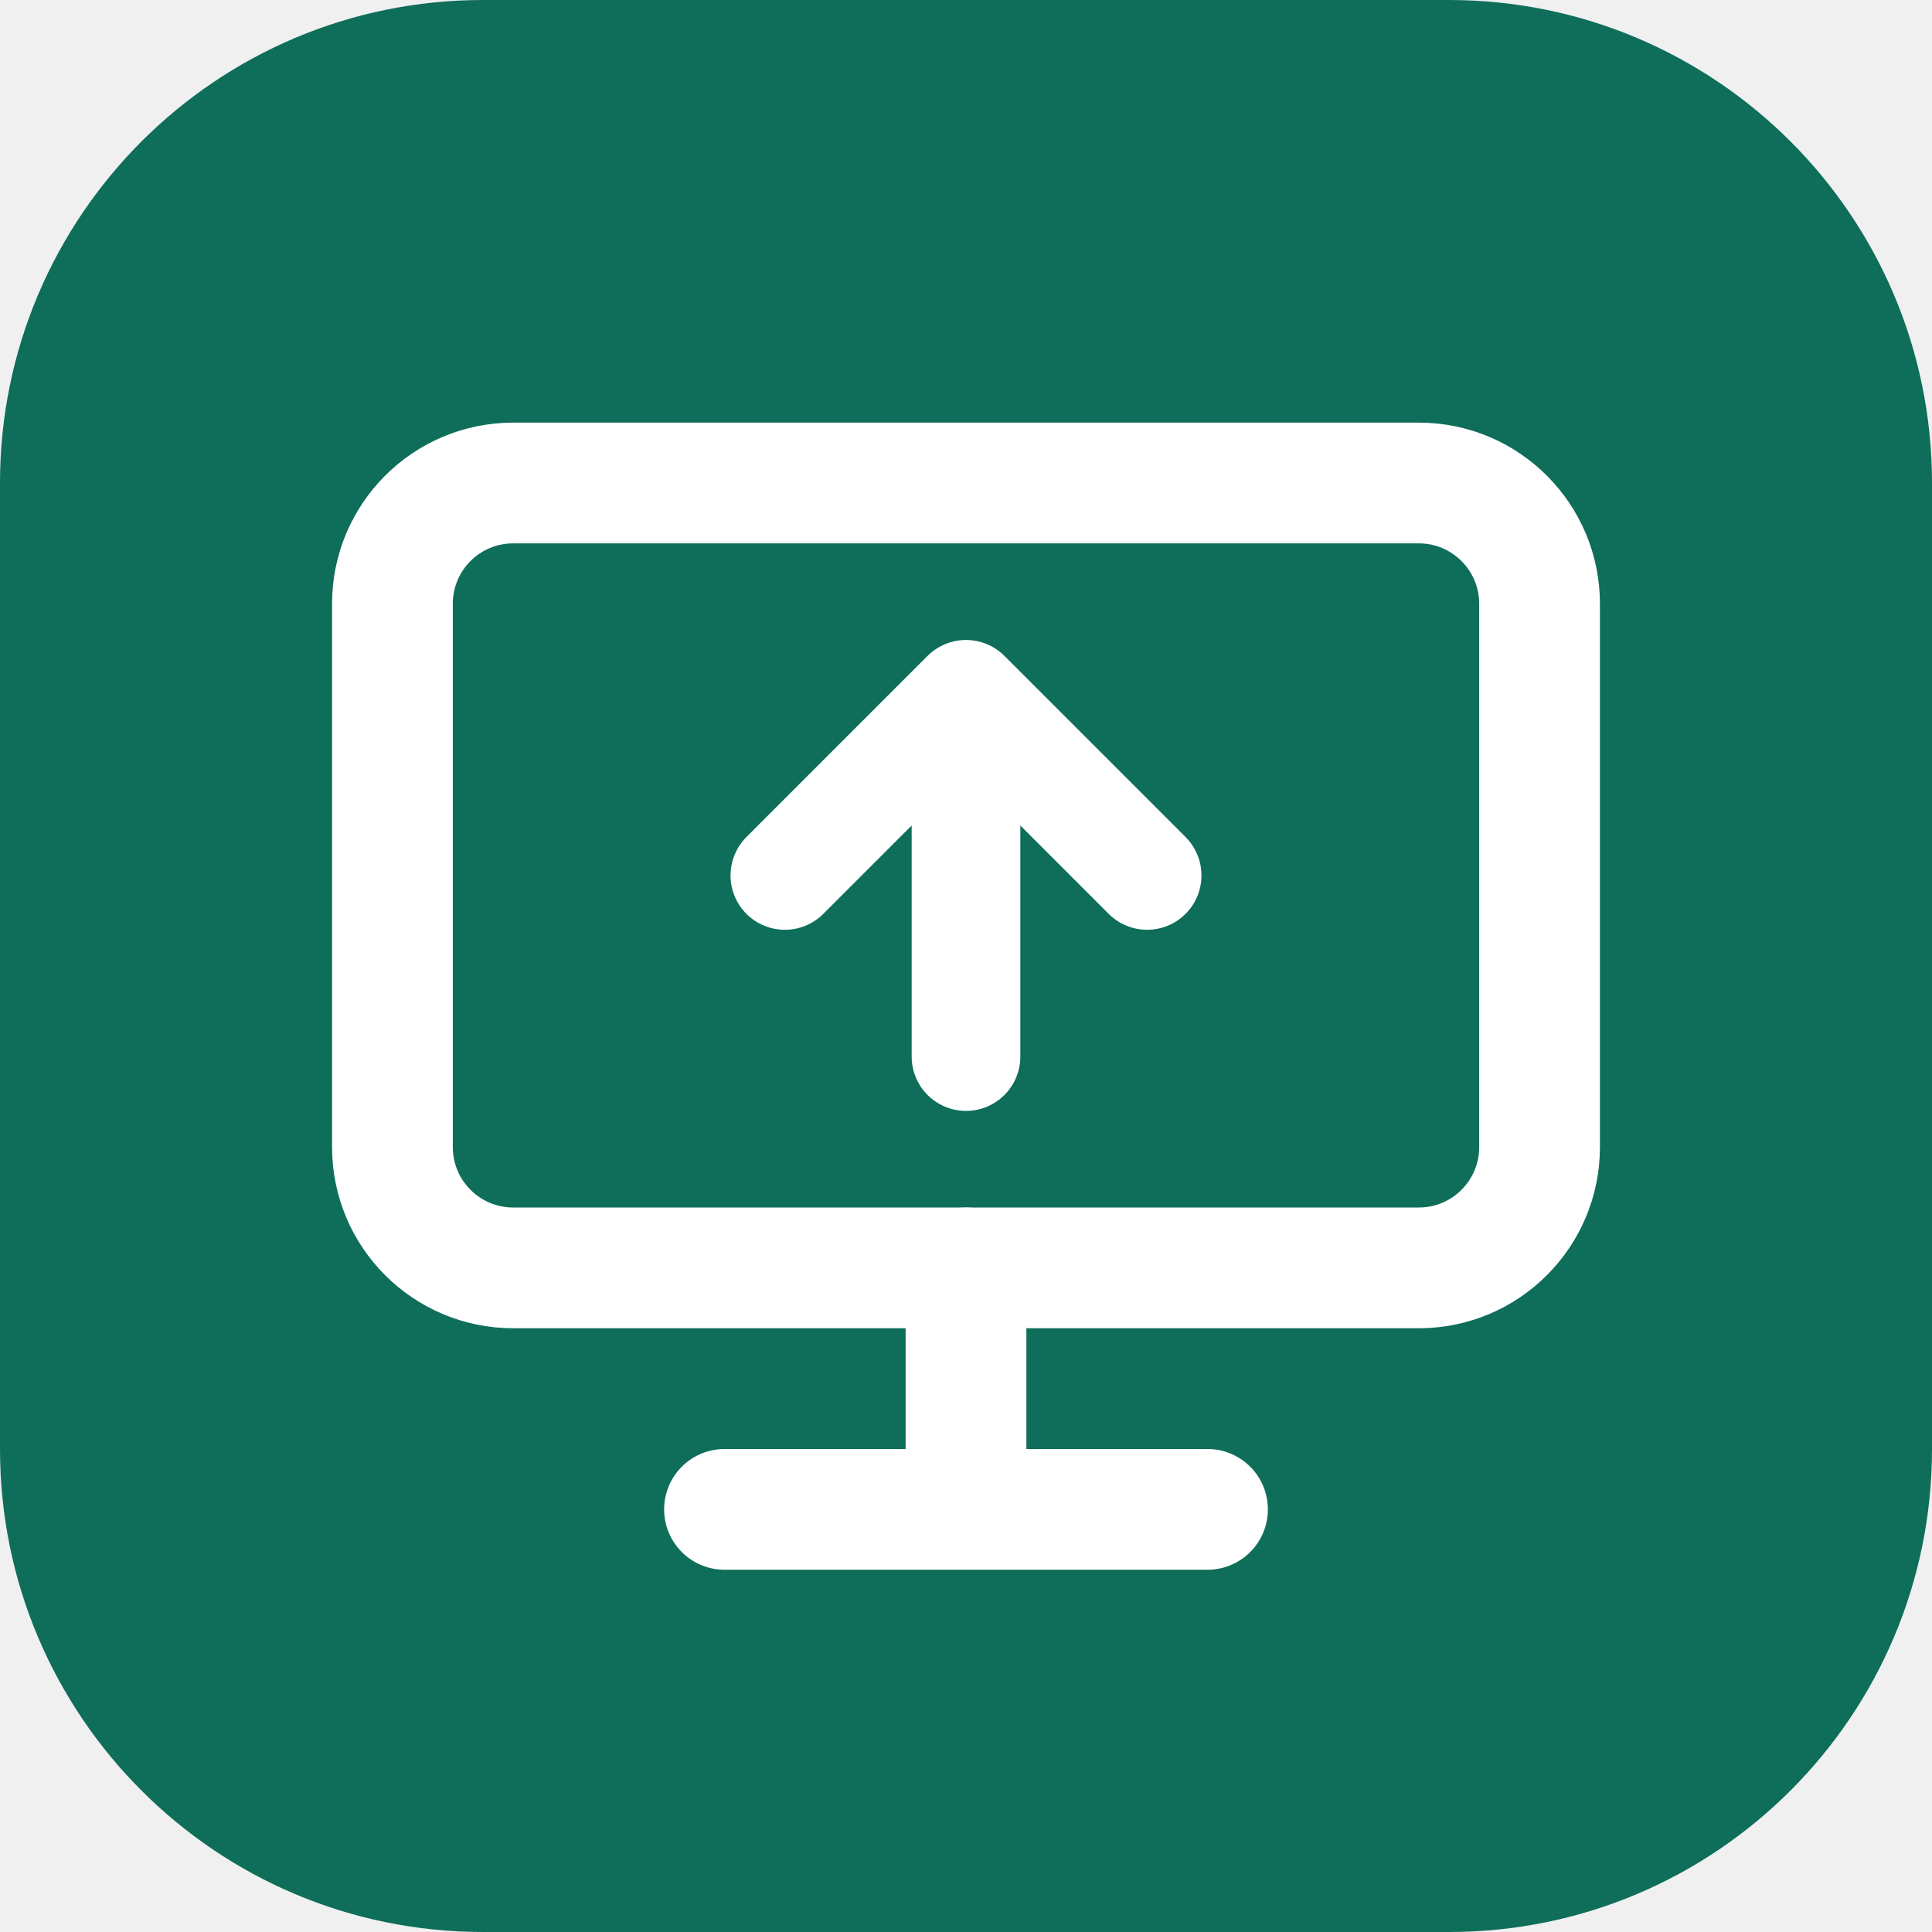
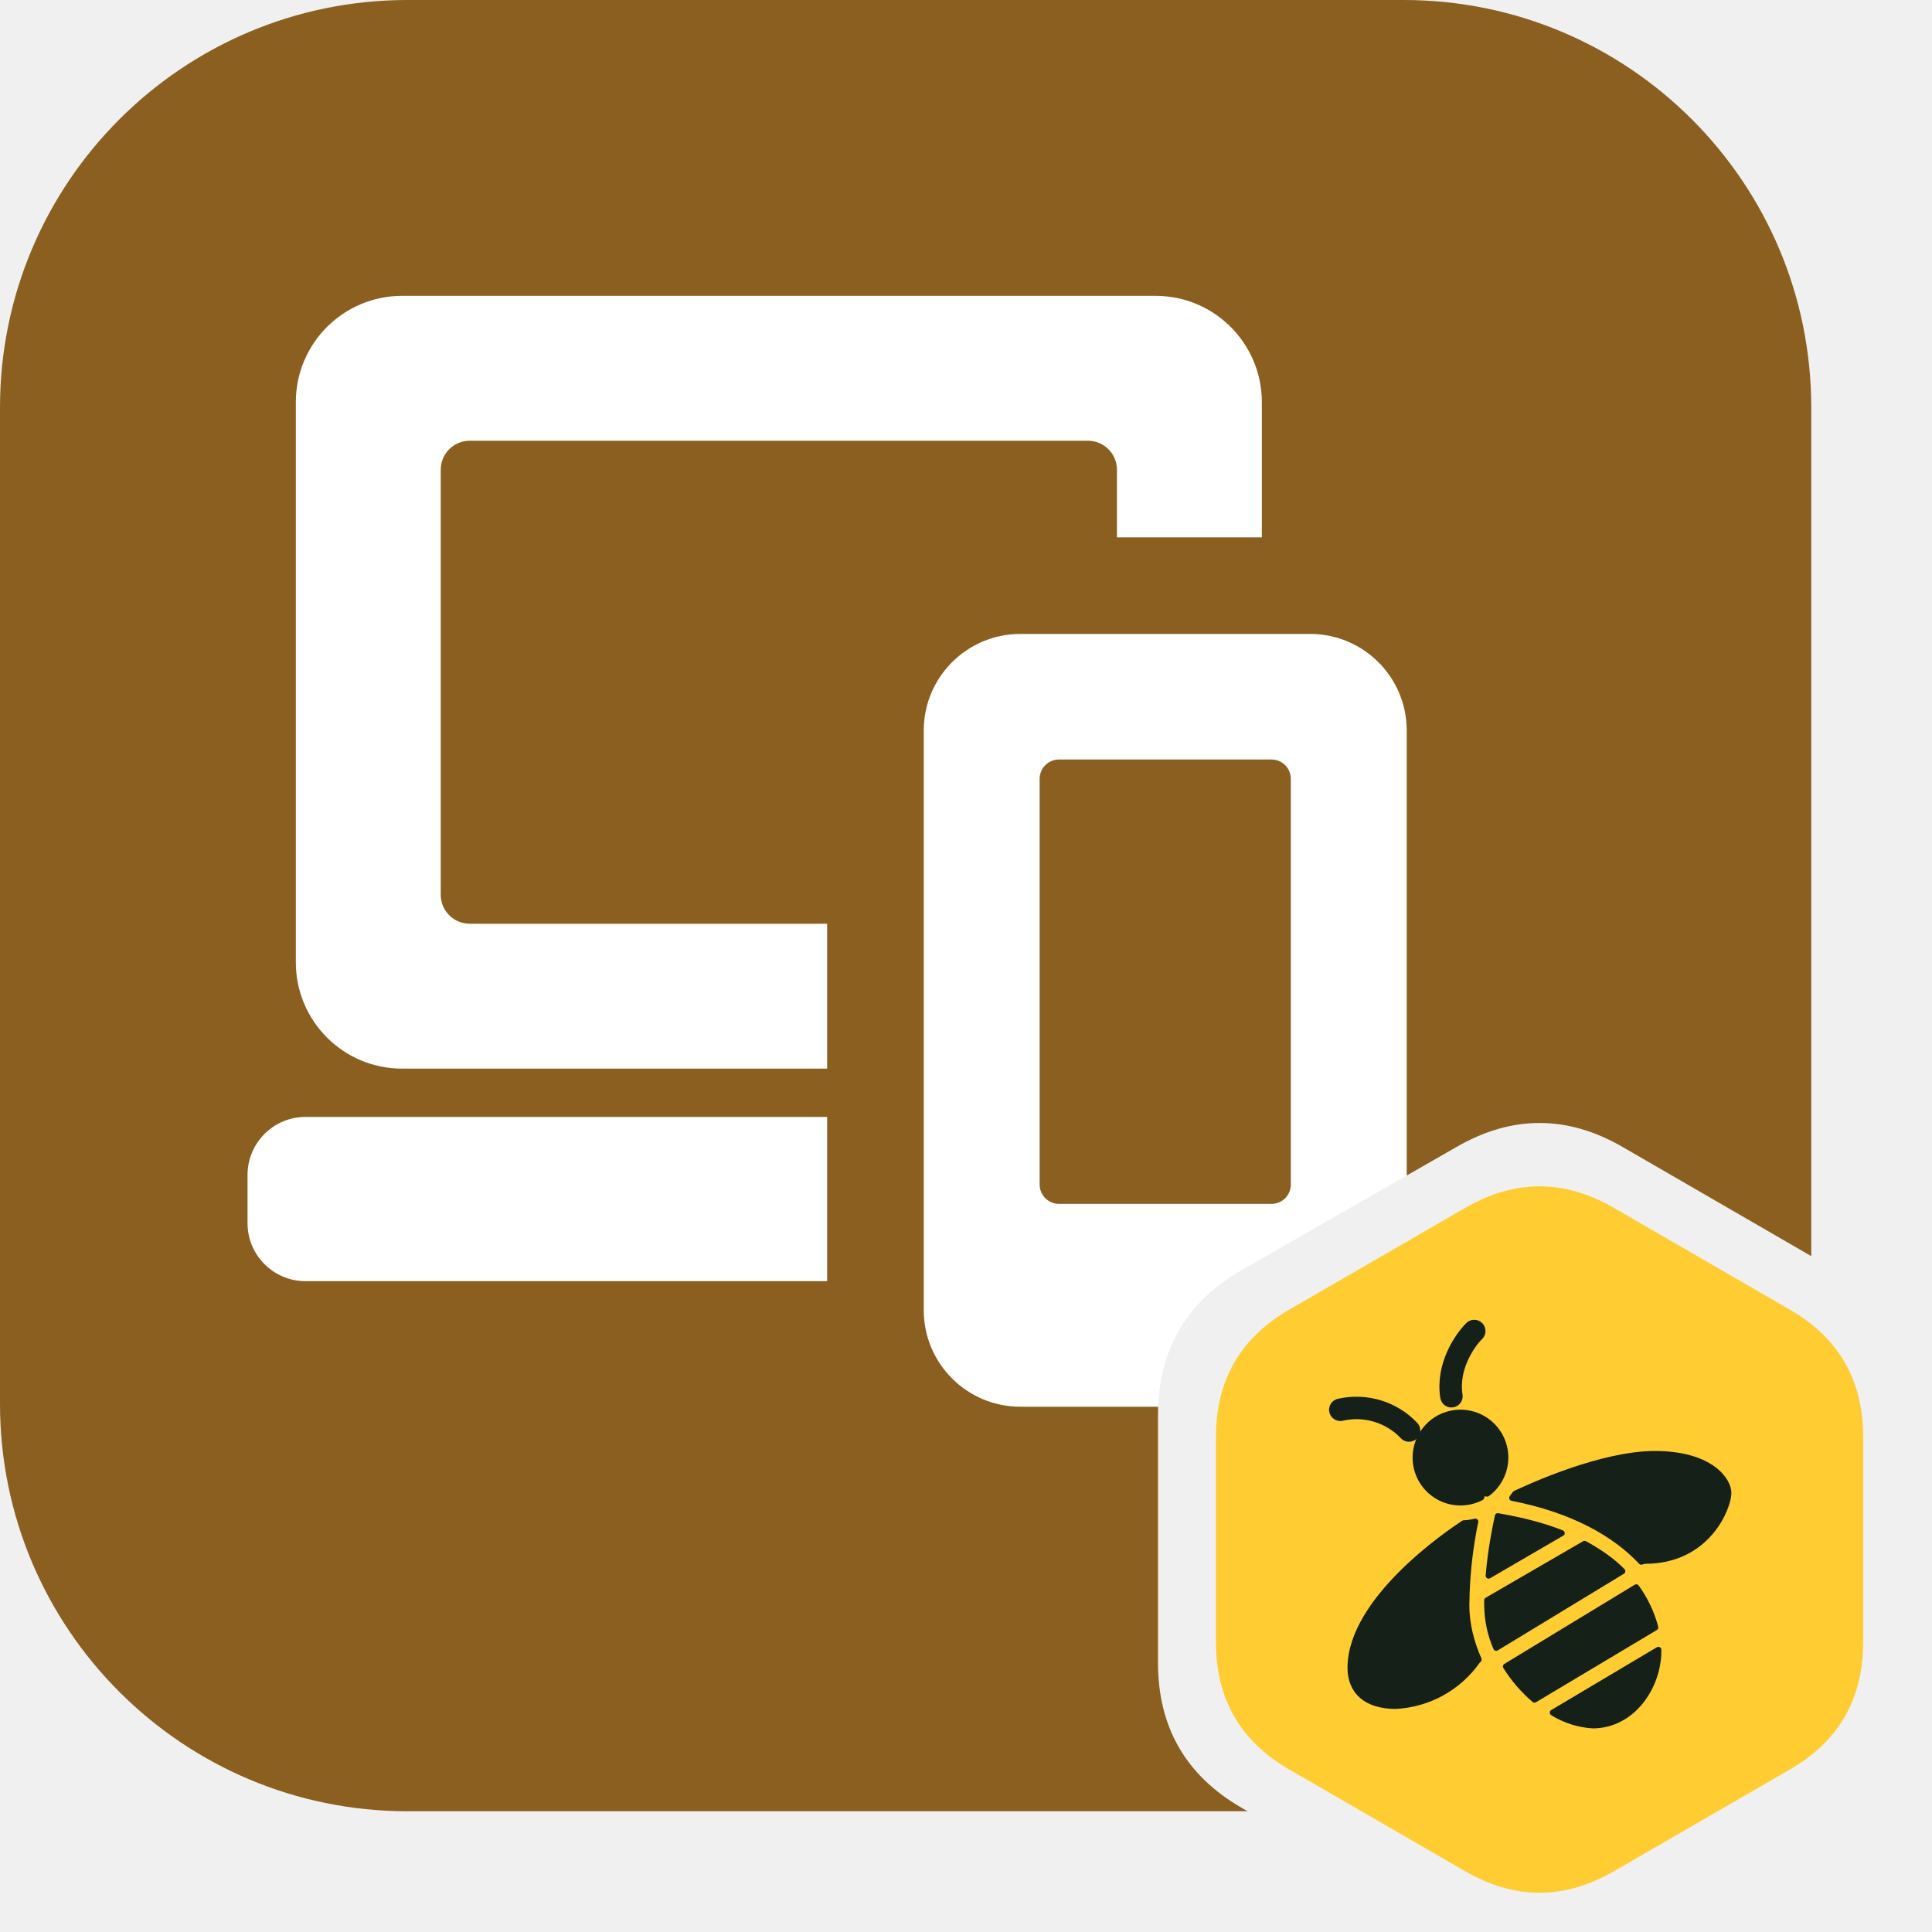
- <svg xmlns="http://www.w3.org/2000/svg" viewBox="0 0 32 32">
-   <rect width="32" height="32" rx="8" fill="#0e6e5a" />
-   <rect x="6.5" y="8" width="19" height="13" rx="2" fill="none" stroke="#fff" stroke-width="2" />
-   <path d="M12 25h8M16 21v4" stroke="#fff" stroke-width="2" stroke-linecap="round" />
-   <path d="M13 14.5l3-3 3 3M16 11.5v6" stroke="#fff" stroke-width="1.8" stroke-linecap="round" stroke-linejoin="round" fill="none" />
+ <svg xmlns="http://www.w3.org/2000/svg" viewBox="0 0 16 16">
+   <mask id="b512">
+     <path fill="#fff" d="M0 0h16v16H0z" />
+     <path d="M12.06 9.5q.69-.4 1.38 0l1.78 1.03q.69.4.69 1.2v2.04q0 .8-.69 1.2L13.44 16q-.69.4-1.38 0l-1.78-1.03q-.69-.4-.69-1.2v-2.05q0-.8.69-1.2Z" />
+   </mask>
+   <g mask="url(#b512)">
+     <rect width="16" height="16" fill="#8a5f1f" rx="3.6" transform="scale(.9375)" />
+     <g transform="matrix(.8 0 0 .8 2.05 2.05)">
+       <rect width="10" height="8" x=".5" y=".5" fill="#fff" rx="1.1" />
+       <rect width="7" height="5" x="2" y="2" fill="#8a5f1f" rx=".3" />
+       <rect width="8" height="1.7" y="9" fill="#fff" rx=".6" />
+       <rect width="6.5" height="9.5" x="6" y="3" fill="#8a5f1f" rx="1.2" />
+       <rect width="5" height="8" x="7" y="4" fill="#fff" rx="1" />
+       <rect width="2.6" height="4.6" x="8.2" y="5.3" fill="#8a5f1f" rx=".2" />
+     </g>
+   </g>
+   <path fill="#ffcc31" d="M12.14 10q.61-.35 1.22 0l1.47.85q.6.35.6 1.05v1.7q0 .7-.6 1.05l-1.47.85q-.61.35-1.22 0l-1.47-.85q-.6-.35-.6-1.05v-1.7q0-.7.6-1.05Z" />
+   <g stroke="#152019">
+     <path fill="#152019" stroke-linejoin="round" stroke-width=".049" d="m12.933 12.697-.605.352c.018-.215.055-.395.076-.493q.31.053.53.141Zm-.617.6v-.044l.807-.468q.194.106.313.227l-1.045.635a.9.9 0 0 1-.075-.35Zm1.389-1.256c.46 0 .609.217.609.323 0 .12-.173.562-.688.562a.1.1 0 0 0-.033.008c-.22-.233-.564-.43-1.07-.529l.026-.035c.116-.055.711-.329 1.156-.329Zm-1.982.031a.372.372 0 1 1 .593.298l-.039-.006-.01.037a.372.372 0 0 1-.544-.329Zm-.165 2.056c-.237 0-.374-.115-.374-.317.002-.564.81-1.112.938-1.196a.5.5 0 0 0 .096-.014 3.6 3.6 0 0 0-.072.6v.015l-.002.078c0 .157.04.31.102.45l-.012.012a.88.88 0 0 1-.676.372Zm.913-.327 1.08-.656a1 1 0 0 1 .158.333l-1.001.598a1.2 1.2 0 0 1-.237-.275Zm.72.488a.7.7 0 0 1-.332-.106l.875-.52v.01c0 .297-.217.616-.542.616Z" />
+     <path fill="none" stroke-linecap="round" stroke-width=".186" d="M12.02 11.563c-.039-.245.11-.462.189-.54m-.54.824a.6.6 0 0 0-.569-.172" />
+   </g>
</svg>
